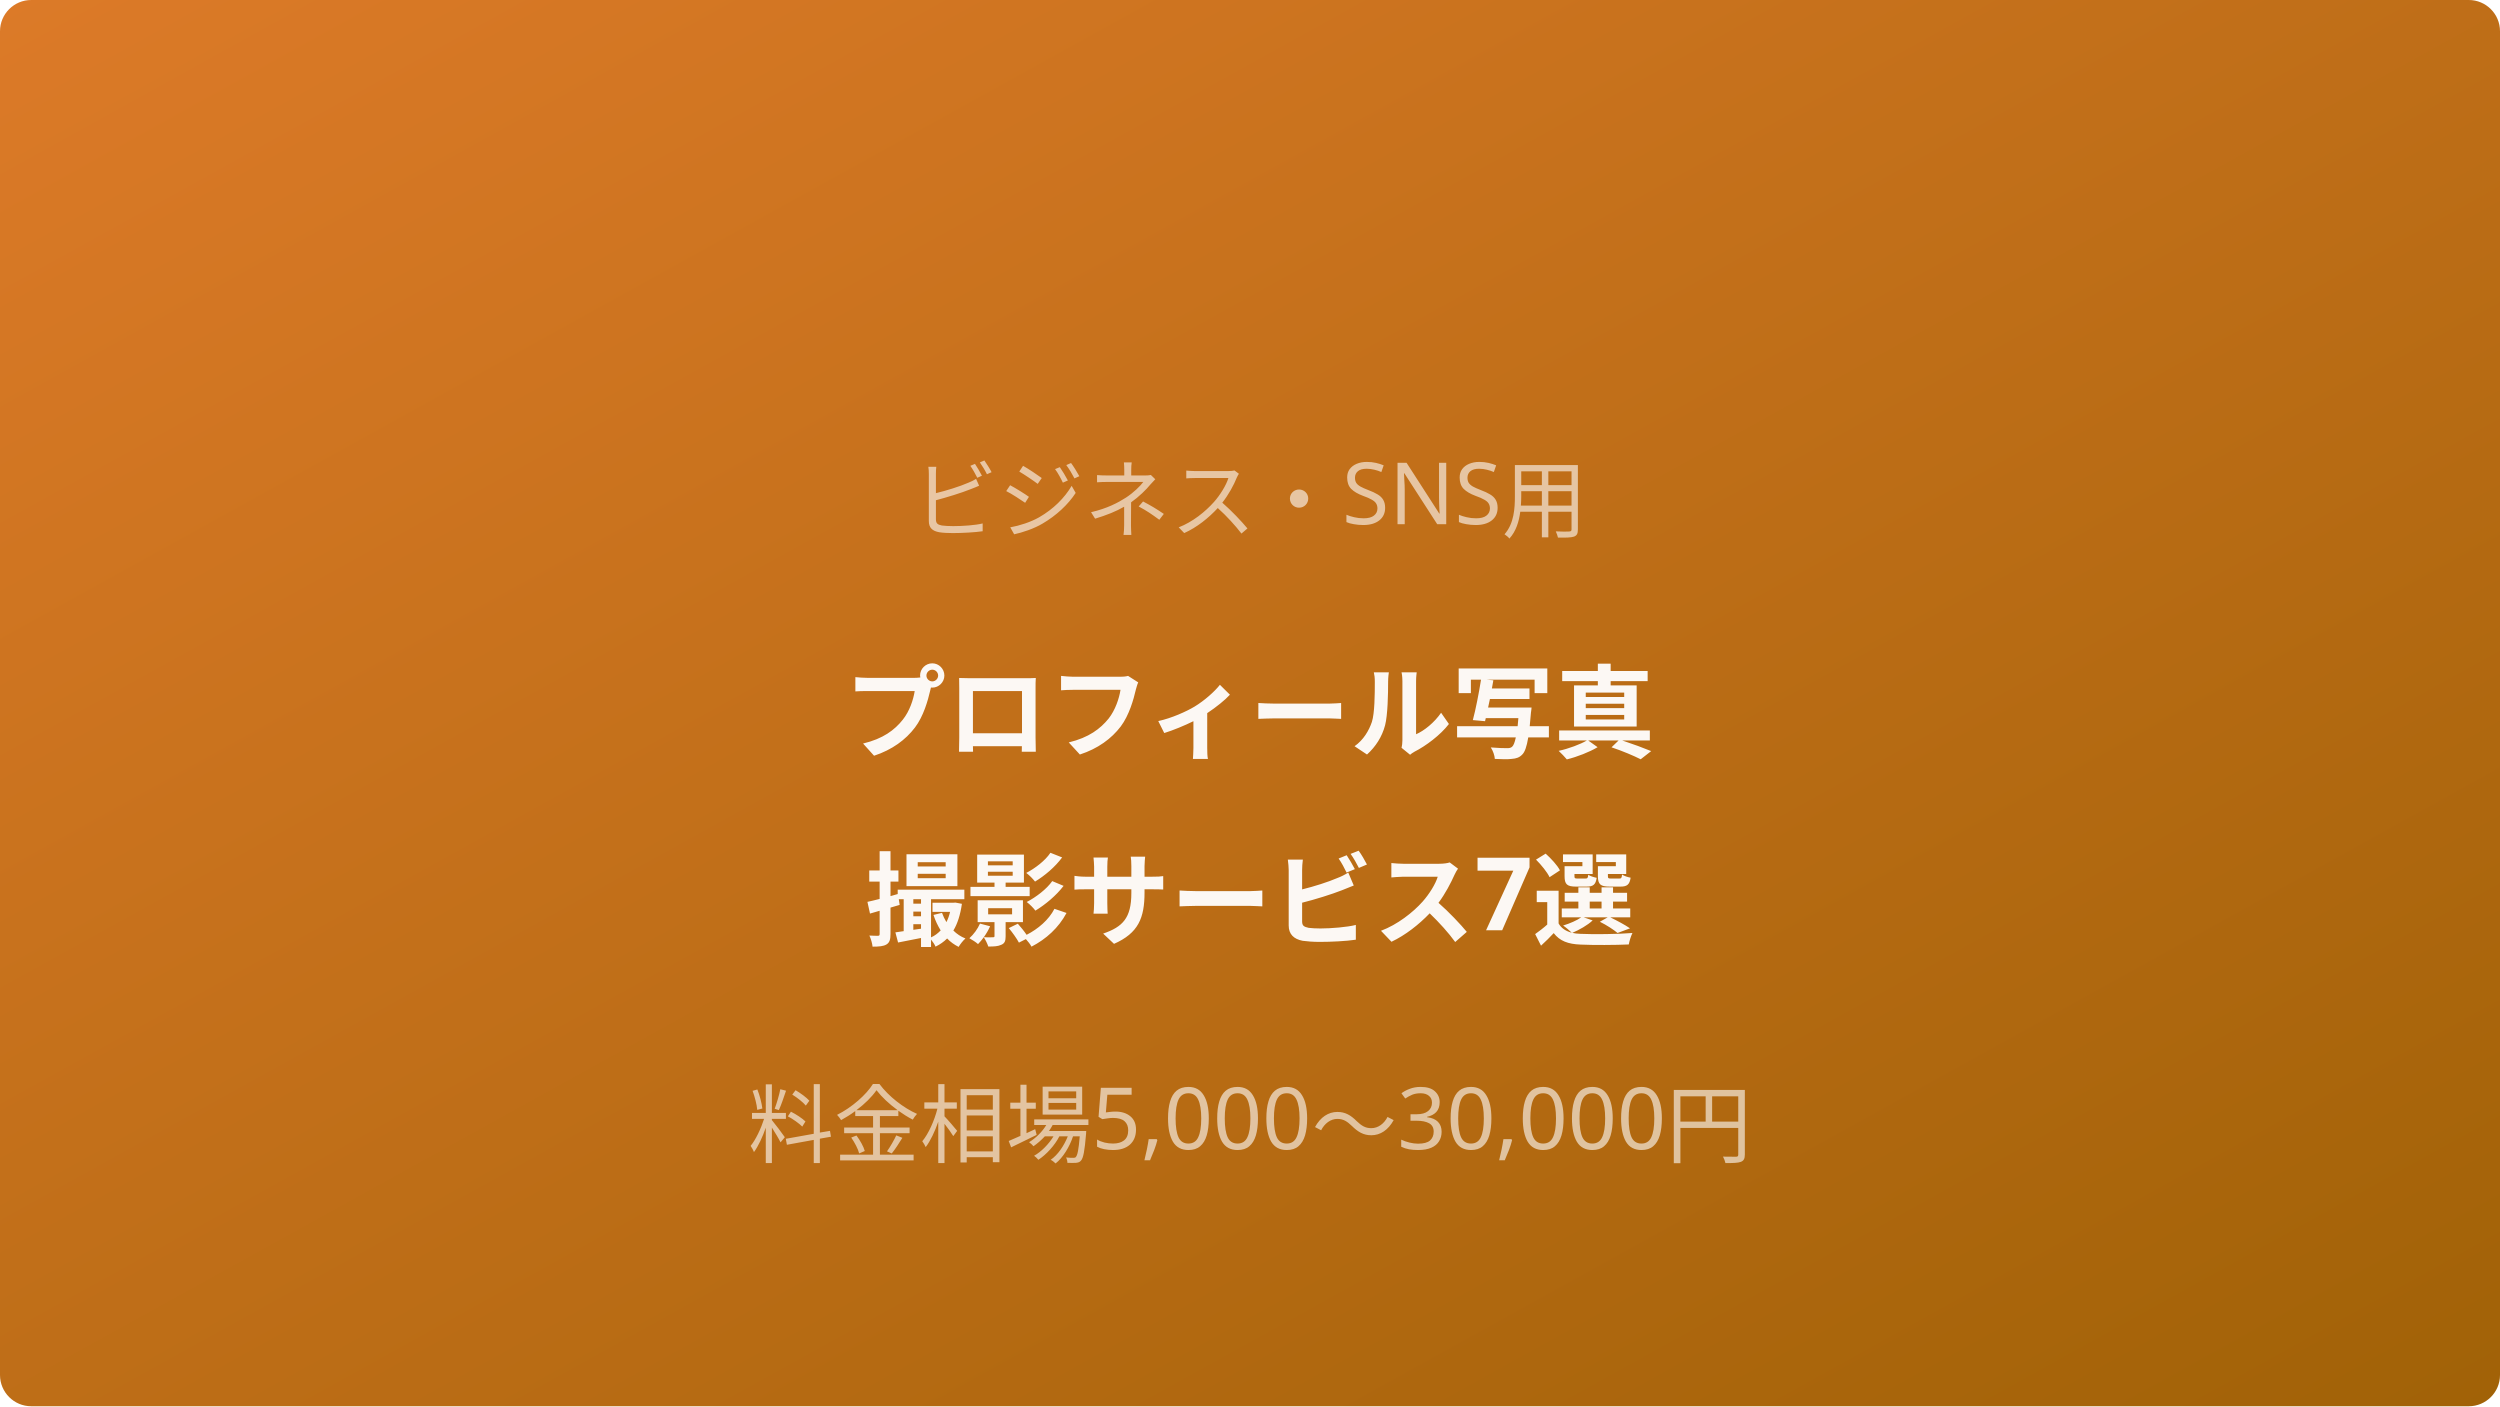
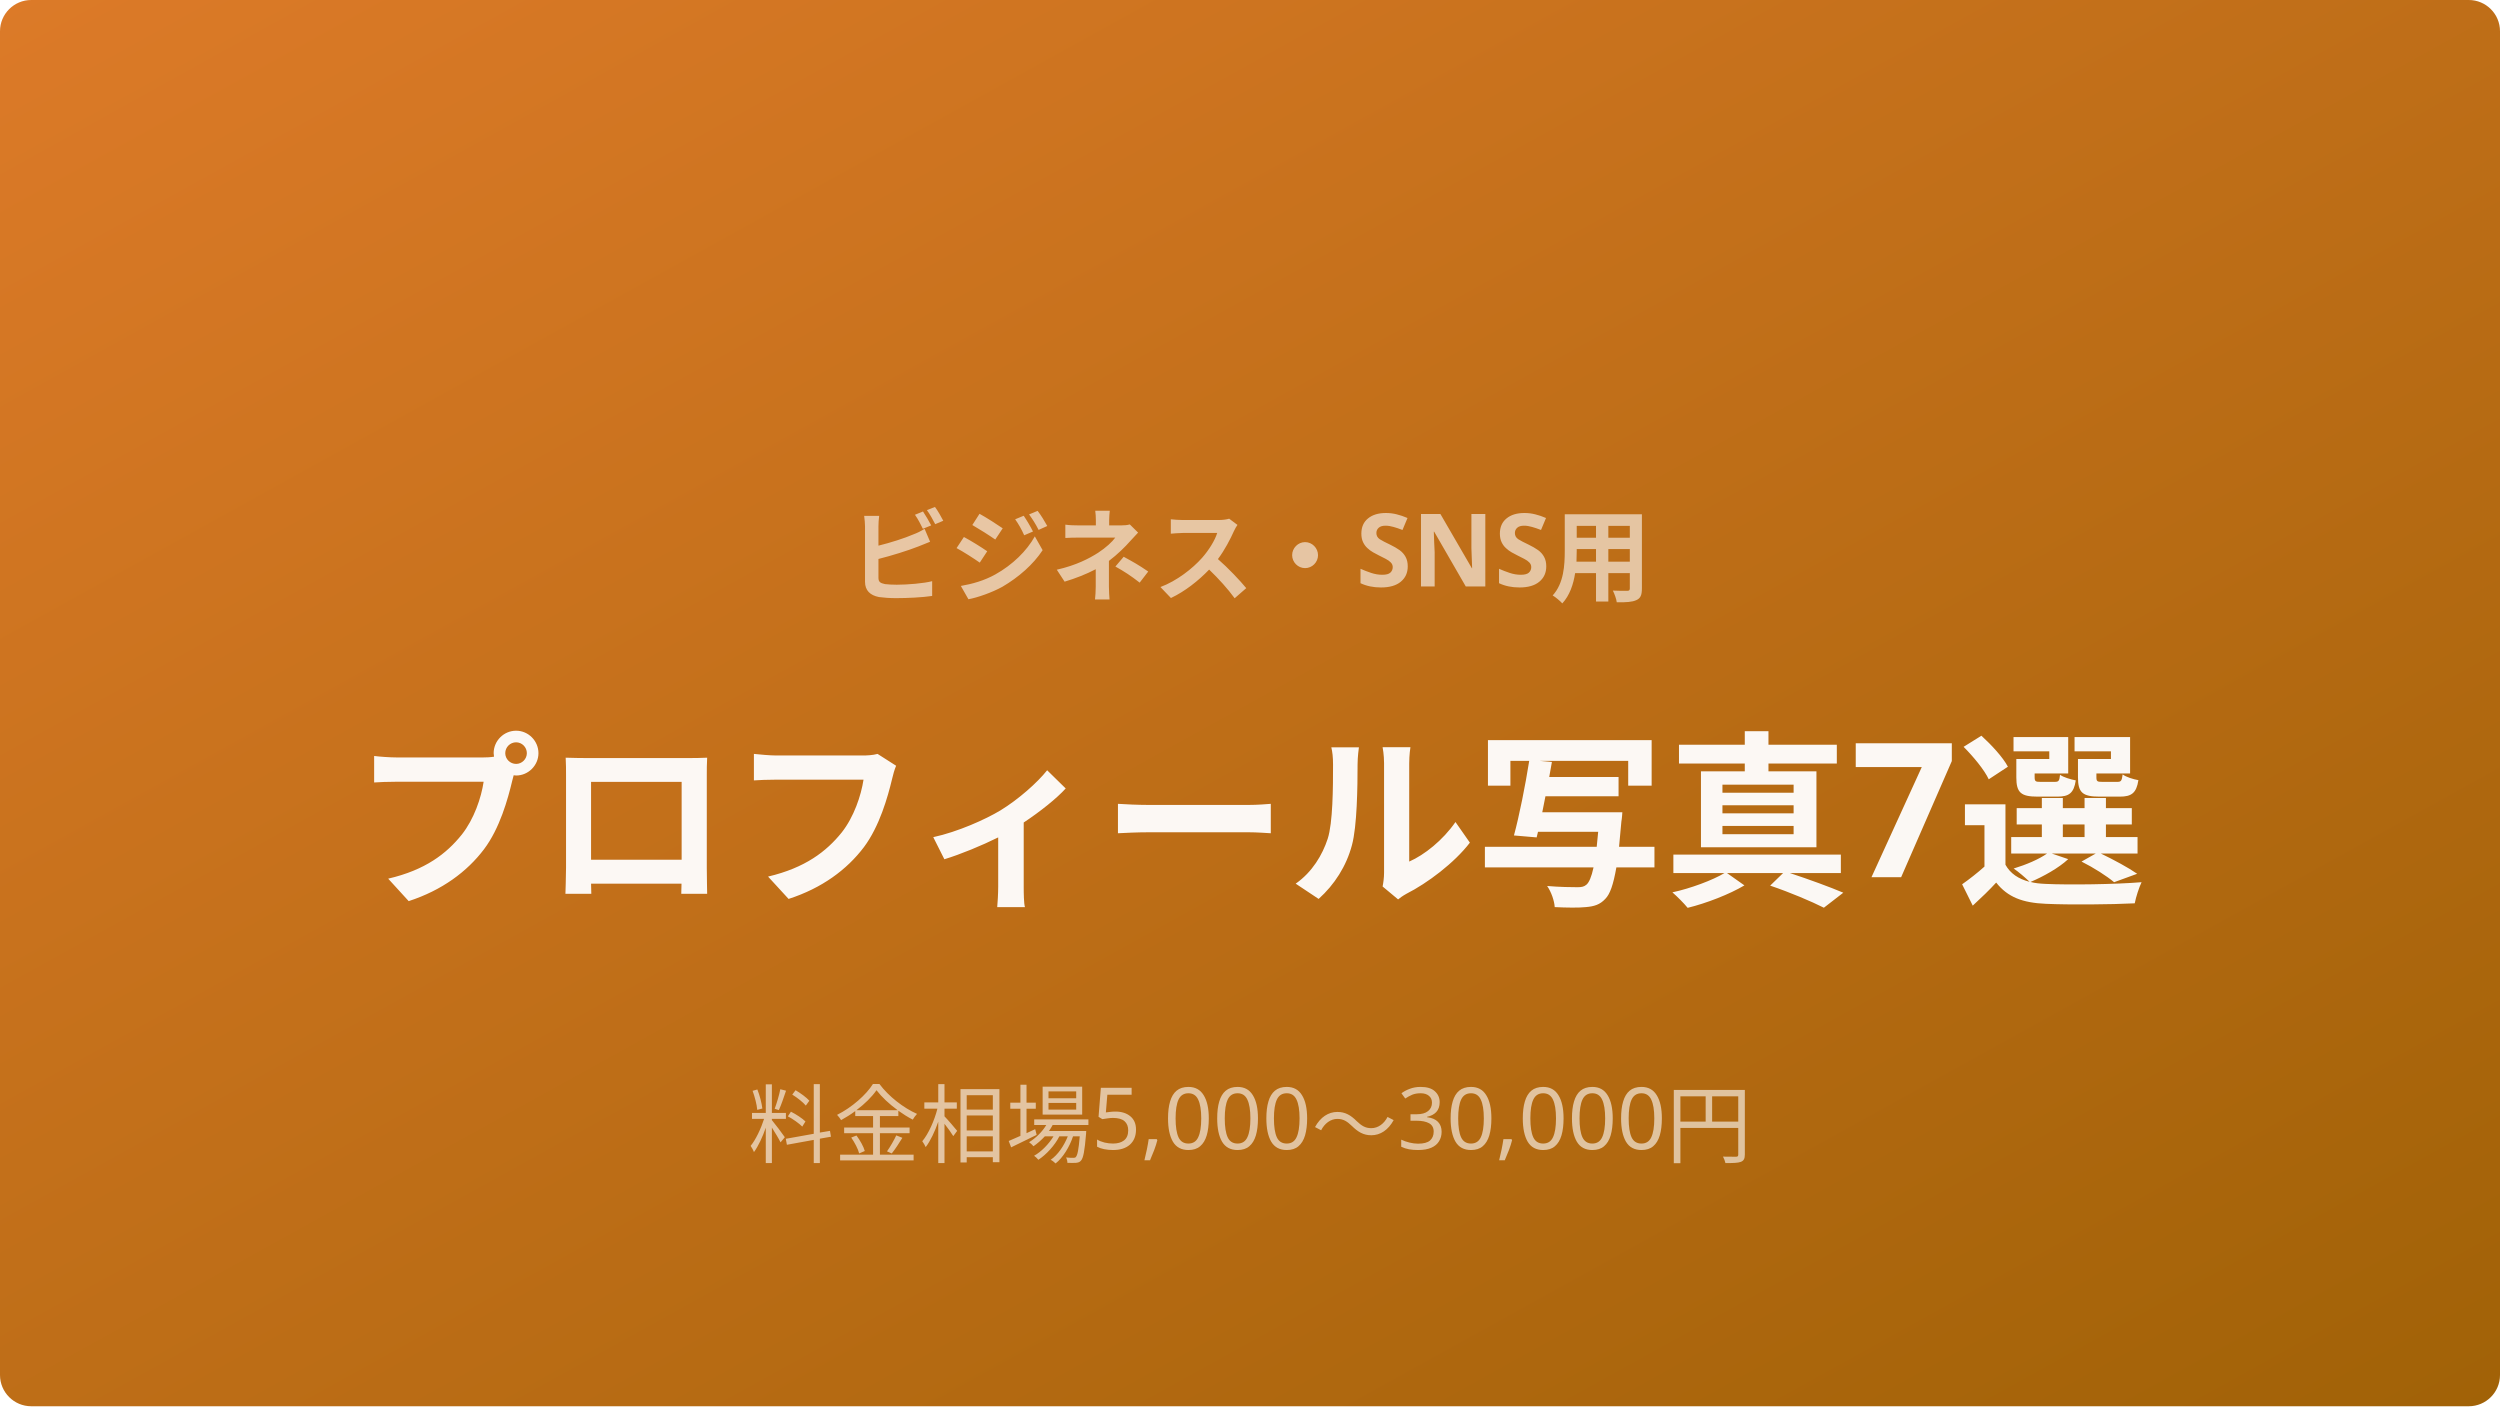
<svg xmlns="http://www.w3.org/2000/svg" viewBox="0 0 320 180" width="320" height="180">
  <defs>
    <linearGradient id="g" x1="0%" y1="0%" x2="100%" y2="100%">
      <stop offset="0%" stop-color="#dc7a28" />
      <stop offset="100%" stop-color="#a16207" />
    </linearGradient>
  </defs>
-   <rect width="320" height="180" rx="4" fill="url(#g)" />
-   <text x="160" y="68" text-anchor="middle" fill="rgba(255,255,255,0.6)" font-family="sans-serif" font-size="11">ビジネス・SNS用</text>
-   <text x="160" y="96" text-anchor="middle" fill="rgba(255,255,255,0.95)" font-family="sans-serif" font-size="13" font-weight="600">プロフィール写真</text>
-   <text x="160" y="120" text-anchor="middle" fill="rgba(255,255,255,0.95)" font-family="sans-serif" font-size="13" font-weight="600">撮影サービス7選</text>
+   <rect width="320" height="180" fill="url(#g)" rx="4" />
+   <text x="160" y="76" text-anchor="middle" fill="rgba(255,255,255,0.6)" font-family="sans-serif" font-size="13" font-weight="600">ビジネス・SNS用</text>
+   <text x="160" y="114" text-anchor="middle" fill="rgba(255,255,255,0.95)" font-family="sans-serif" font-size="24" font-weight="700">プロフィール写真7選</text>
  <text x="160" y="148" text-anchor="middle" fill="rgba(255,255,255,0.6)" font-family="sans-serif" font-size="11">料金相場5,000〜30,000円</text>
</svg>
